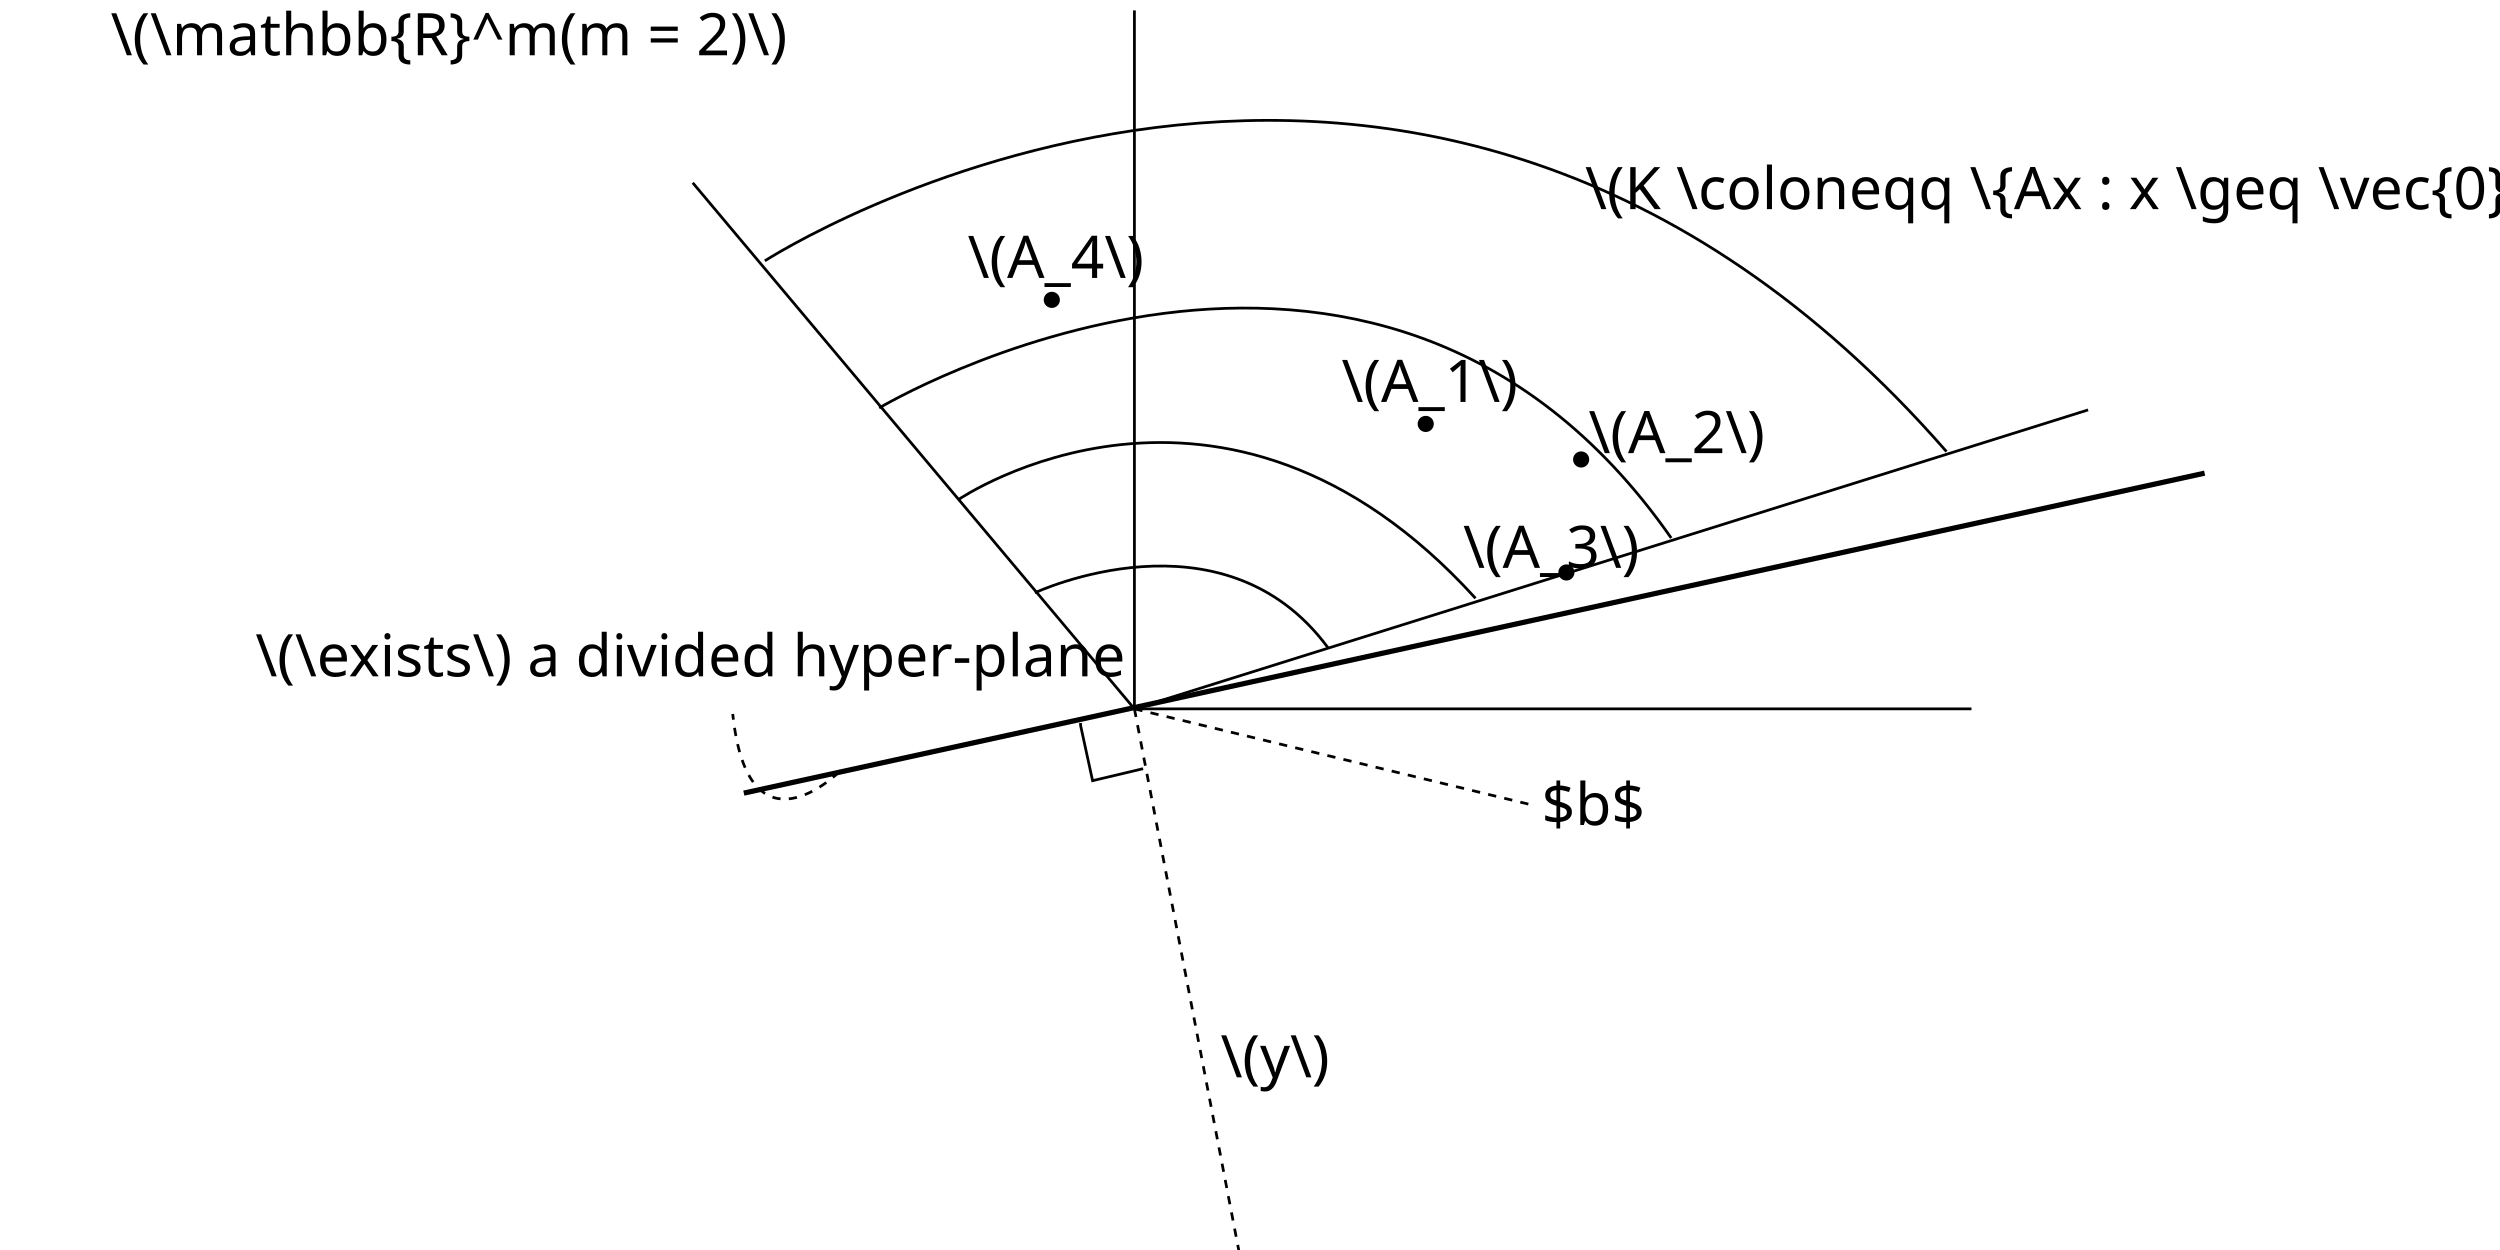
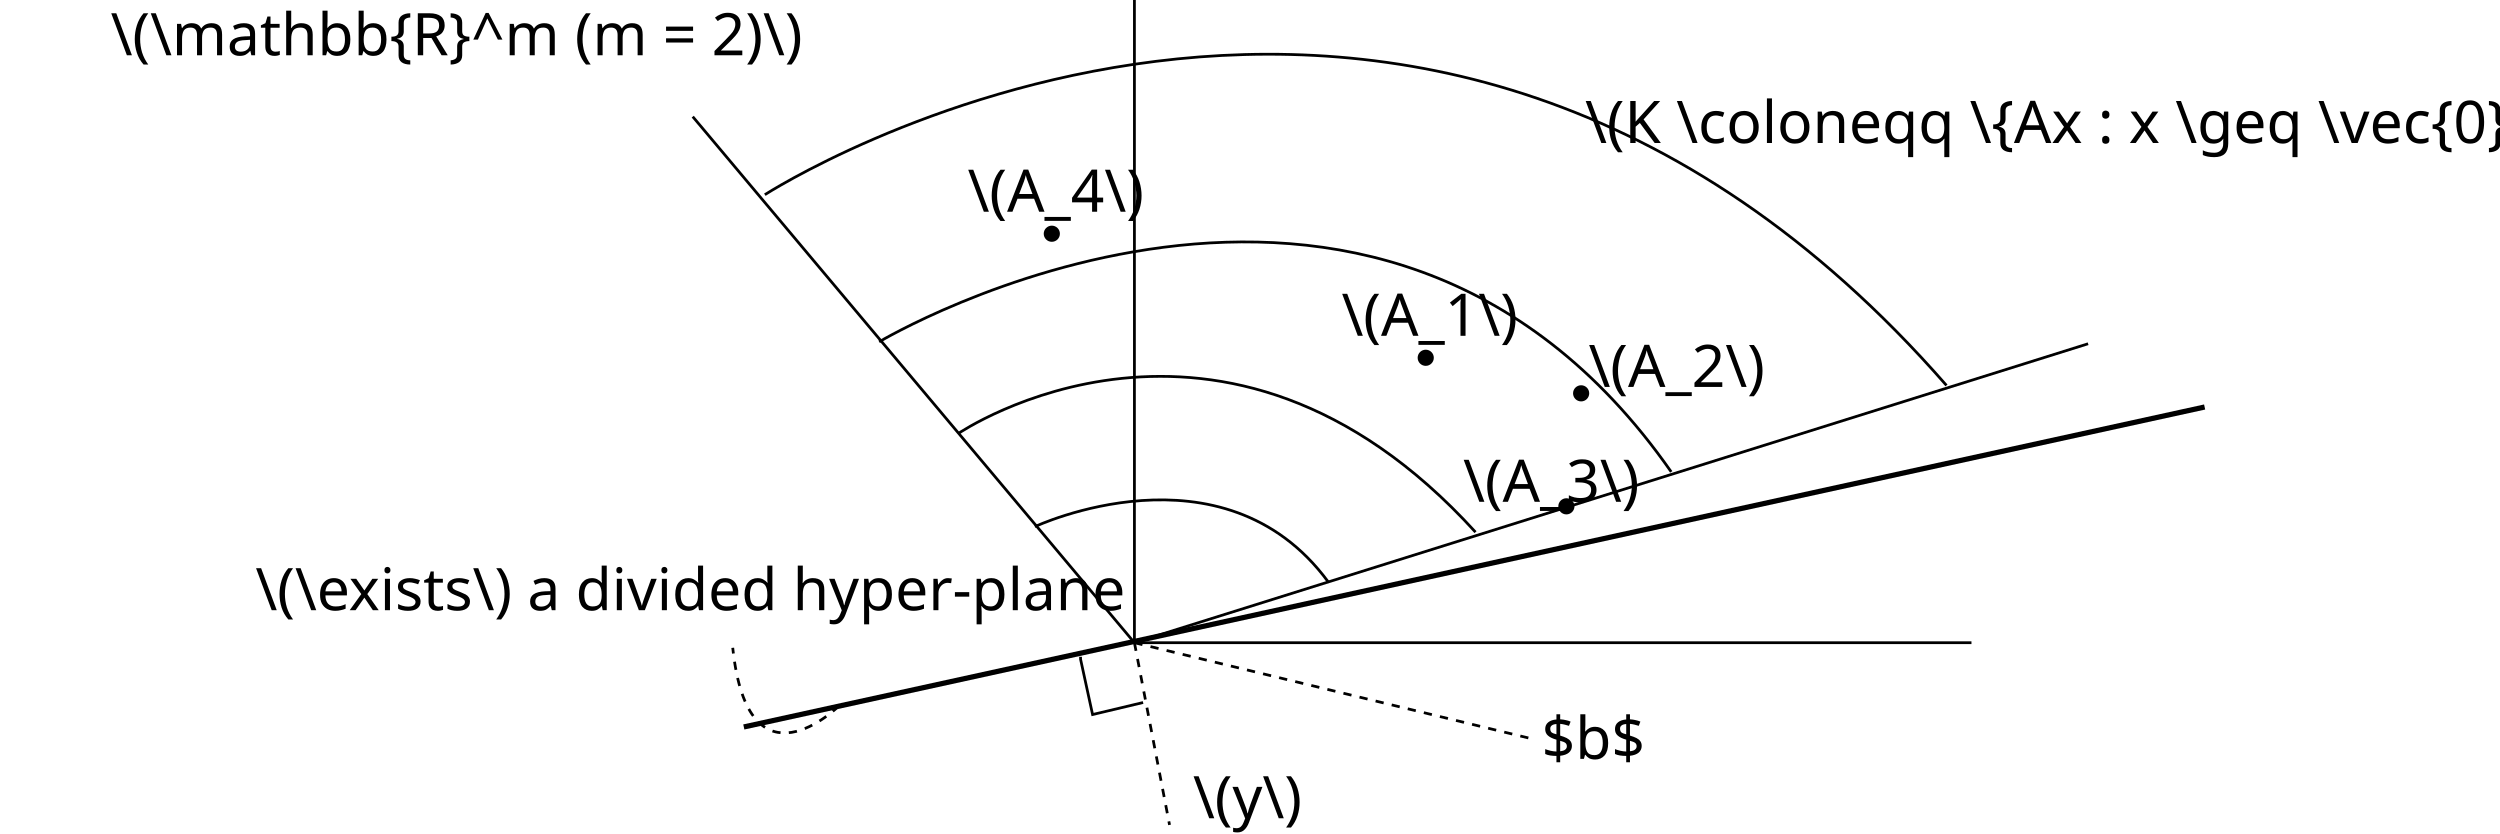
- <svg xmlns="http://www.w3.org/2000/svg" width="240mm" height="120mm" viewBox="0 0 240 120" version="1.1" id="svg8">
+ <svg xmlns="http://www.w3.org/2000/svg" width="240mm" height="80mm" viewBox="0 0 240 80" version="1.1" id="svg8">
  <defs id="defs2" />
  <g id="layer1" transform="translate(0,-177)">
-     <path style="fill:none;stroke:#000000;stroke-width:0.265px;stroke-linecap:butt;stroke-linejoin:miter;stroke-opacity:1" d="m 108.904,177.998 v 67.052" id="path945-2" />
-     <path style="fill:none;stroke:#000000;stroke-width:0.265px;stroke-linecap:butt;stroke-linejoin:miter;stroke-opacity:1" d="m 108.904,245.05 h 80.356" id="path947-1" />
-     <text xml:space="preserve" style="font-size:5.644px;line-height:1.25;font-family:sans-serif;stroke-width:0.265" x="147.996" y="256.203" id="text3541-7">
-       <tspan id="tspan3539-1" style="stroke-width:0.265" x="147.996" y="256.203">$b$</tspan>
+     <path style="fill:none;stroke:#000000;stroke-width:0.265px;stroke-linecap:butt;stroke-linejoin:miter;stroke-opacity:1" d="m 108.904,171.648 v 67.052" id="path945-2" />
+     <path style="fill:none;stroke:#000000;stroke-width:0.265px;stroke-linecap:butt;stroke-linejoin:miter;stroke-opacity:1" d="m 108.904,238.7 h 80.356" id="path947-1" />
+     <text xml:space="preserve" style="font-size:5.644px;line-height:1.25;font-family:sans-serif;stroke-width:0.265" x="147.996" y="249.853" id="text3541-7">
+       <tspan id="tspan3539-1" style="stroke-width:0.265" x="147.996" y="249.853">$b$</tspan>
    </text>
-     <text xml:space="preserve" style="font-size:5.644px;line-height:1.25;font-family:sans-serif;stroke-width:0.265" x="117.171" y="280.423" id="text3541-7-1">
-       <tspan id="tspan3539-1-8" style="stroke-width:0.265" x="117.171" y="280.423">\(y\)</tspan>
+     <text xml:space="preserve" style="font-size:5.644px;line-height:1.25;font-family:sans-serif;stroke-width:0.265" x="114.525" y="255.552" id="text3541-7-1">
+       <tspan id="tspan3539-1-8" style="stroke-width:0.265" x="114.525" y="255.552">\(y\)</tspan>
    </text>
-     <path style="fill:none;stroke:#000000;stroke-width:0.265px;stroke-linecap:butt;stroke-linejoin:miter;stroke-opacity:1" d="M 108.904,245.05 66.503,194.548" id="path5294-5" />
-     <path style="fill:none;stroke:#000000;stroke-width:0.265px;stroke-linecap:butt;stroke-linejoin:miter;stroke-opacity:1" d="m 108.904,245.05 91.554,-28.7" id="path5296-5" />
-     <path style="fill:none;stroke:#000000;stroke-width:0.265px;stroke-linecap:butt;stroke-linejoin:miter;stroke-opacity:1" d="m 99.349,233.907 c 0,0 18.022,-8.443 28.145,5.283" id="path8128" />
-     <path style="fill:none;stroke:#000000;stroke-width:0.265px;stroke-linecap:butt;stroke-linejoin:miter;stroke-opacity:1" d="m 92.019,224.953 c 0,0 25.319,-17.24 49.63,9.483" id="path8130" />
-     <path style="fill:none;stroke:#000000;stroke-width:0.265px;stroke-linecap:butt;stroke-linejoin:miter;stroke-opacity:1" d="m 84.4,216.165 c 0,0 47.507,-28.375 76.038,12.487" id="path8132" />
-     <path style="fill:none;stroke:#000000;stroke-width:0.265px;stroke-linecap:butt;stroke-linejoin:miter;stroke-opacity:1" d="m 73.425,202.041 c 0,0 62.282,-40.244 113.438,18.311" id="path8226" />
-     <circle style="fill:#000000;stroke:#000000;stroke-width:0.265;stroke-miterlimit:4;stroke-dasharray:none" id="path1250" cx="136.87" cy="217.697" r="0.643" />
-     <circle style="fill:#000000;stroke:#000000;stroke-width:0.265;stroke-miterlimit:4;stroke-dasharray:none" id="path1250-3" cx="150.373" cy="231.957" r="0.643" />
-     <circle style="fill:#000000;stroke:#000000;stroke-width:0.265;stroke-miterlimit:4;stroke-dasharray:none" id="path1250-9" cx="151.789" cy="221.11" r="0.643" />
-     <text xml:space="preserve" style="font-size:5.644px;line-height:1.25;font-family:sans-serif;stroke-width:0.265" x="128.784" y="215.588" id="text2244">
-       <tspan style="stroke-width:0.265" x="128.784" y="215.588" id="tspan5632">\(A_1\)</tspan>
+     <path style="fill:none;stroke:#000000;stroke-width:0.265px;stroke-linecap:butt;stroke-linejoin:miter;stroke-opacity:1" d="M 108.904,238.7 66.503,188.198" id="path5294-5" />
+     <path style="fill:none;stroke:#000000;stroke-width:0.265px;stroke-linecap:butt;stroke-linejoin:miter;stroke-opacity:1" d="m 108.904,238.7 91.554,-28.7" id="path5296-5" />
+     <path style="fill:none;stroke:#000000;stroke-width:0.265px;stroke-linecap:butt;stroke-linejoin:miter;stroke-opacity:1" d="m 99.349,227.557 c 0,0 18.022,-8.443 28.145,5.283" id="path8128" />
+     <path style="fill:none;stroke:#000000;stroke-width:0.265px;stroke-linecap:butt;stroke-linejoin:miter;stroke-opacity:1" d="m 92.019,218.603 c 0,0 25.319,-17.24 49.63,9.483" id="path8130" />
+     <path style="fill:none;stroke:#000000;stroke-width:0.265px;stroke-linecap:butt;stroke-linejoin:miter;stroke-opacity:1" d="m 84.4,209.815 c 0,0 47.507,-28.375 76.038,12.487" id="path8132" />
+     <path style="fill:none;stroke:#000000;stroke-width:0.265px;stroke-linecap:butt;stroke-linejoin:miter;stroke-opacity:1" d="m 73.425,195.691 c 0,0 62.282,-40.244 113.438,18.311" id="path8226" />
+     <circle style="fill:#000000;stroke:#000000;stroke-width:0.265;stroke-miterlimit:4;stroke-dasharray:none" id="path1250" cx="136.87" cy="211.347" r="0.643" />
+     <circle style="fill:#000000;stroke:#000000;stroke-width:0.265;stroke-miterlimit:4;stroke-dasharray:none" id="path1250-3" cx="150.373" cy="225.607" r="0.643" />
+     <circle style="fill:#000000;stroke:#000000;stroke-width:0.265;stroke-miterlimit:4;stroke-dasharray:none" id="path1250-9" cx="151.789" cy="214.76" r="0.643" />
+     <text xml:space="preserve" style="font-size:5.644px;line-height:1.25;font-family:sans-serif;stroke-width:0.265" x="128.784" y="209.238" id="text2244">
+       <tspan style="stroke-width:0.265" x="128.784" y="209.238" id="tspan5632">\(A_1\)</tspan>
    </text>
-     <circle style="fill:#000000;stroke:#000000;stroke-width:0.265;stroke-miterlimit:4;stroke-dasharray:none" id="path1250-4" cx="100.974" cy="205.788" r="0.643" />
-     <text xml:space="preserve" style="font-size:5.644px;line-height:1.25;font-family:sans-serif;stroke-width:0.265" x="92.888" y="203.679" id="text2244-9">
-       <tspan style="stroke-width:0.265" x="92.888" y="203.679" id="tspan5632-4">\(A_4\)</tspan>
+     <circle style="fill:#000000;stroke:#000000;stroke-width:0.265;stroke-miterlimit:4;stroke-dasharray:none" id="path1250-4" cx="100.974" cy="199.438" r="0.643" />
+     <text xml:space="preserve" style="font-size:5.644px;line-height:1.25;font-family:sans-serif;stroke-width:0.265" x="92.888" y="197.329" id="text2244-9">
+       <tspan style="stroke-width:0.265" x="92.888" y="197.329" id="tspan5632-4">\(A_4\)</tspan>
    </text>
-     <text xml:space="preserve" style="font-size:5.644px;line-height:1.25;font-family:sans-serif;stroke-width:0.265" x="152.495" y="220.502" id="text9676">
-       <tspan id="tspan9674" style="stroke-width:0.265" x="152.495" y="220.502">\(A_2\)</tspan>
+     <text xml:space="preserve" style="font-size:5.644px;line-height:1.25;font-family:sans-serif;stroke-width:0.265" x="152.495" y="214.152" id="text9676">
+       <tspan id="tspan9674" style="stroke-width:0.265" x="152.495" y="214.152">\(A_2\)</tspan>
    </text>
-     <text xml:space="preserve" style="font-size:5.644px;line-height:1.25;font-family:sans-serif;stroke-width:0.265" x="140.454" y="231.519" id="text12428">
-       <tspan id="tspan12426" style="stroke-width:0.265" x="140.454" y="231.519">\(A_3\)</tspan>
+     <text xml:space="preserve" style="font-size:5.644px;line-height:1.25;font-family:sans-serif;stroke-width:0.265" x="140.454" y="225.169" id="text12428">
+       <tspan id="tspan12426" style="stroke-width:0.265" x="140.454" y="225.169">\(A_3\)</tspan>
    </text>
    <text xml:space="preserve" style="font-size:5.644px;line-height:1.25;font-family:sans-serif;stroke-width:0.265" x="10.618" y="182.302" id="text13822">
-       <tspan id="tspan13820" style="stroke-width:0.265" x="10.618" y="182.302">\(\mathbb{R}^m(m = 2)\)</tspan>
+       <tspan id="tspan13820" style="stroke-width:0.265" x="10.618" y="182.302">\(\mathbb{R}^m (m = 2)\)</tspan>
    </text>
-     <path style="fill:none;stroke:black;stroke-width:0.265;stroke-linecap:butt;stroke-linejoin:miter;stroke-miterlimit:4;stroke-dasharray:0.794,0.794;stroke-dashoffset:0;stroke-opacity:1;marker-start:none;fill-opacity:1;marker-end:none" d="m 108.904,245.05 38.468,9.299" id="path18500" />
-     <path style="fill:none;stroke:black;stroke-width:0.265;stroke-linecap:butt;stroke-linejoin:miter;stroke-miterlimit:4;stroke-dasharray:0.794,0.794;stroke-dashoffset:0;stroke-opacity:1;marker-start:none;fill-opacity:1;marker-end:none" d="m 108.904,245.05 10.091,52.355" id="path23928" />
-     <path style="fill:none;stroke:#000000;stroke-width:0.5;stroke-linecap:butt;stroke-linejoin:miter;stroke-miterlimit:4;stroke-dasharray:none;stroke-opacity:1" d="M 71.406,253.138 211.644,222.422" id="path26320" />
-     <path style="fill:none;stroke:#000000;stroke-width:0.265px;stroke-linecap:butt;stroke-linejoin:miter;stroke-opacity:1" d="m 103.734,246.405 v 0.231 l 1.154,5.31 4.849,-1.154" id="path27747" />
-     <text xml:space="preserve" style="font-size:5.644px;line-height:1.25;font-family:sans-serif;stroke-width:0.265" x="24.519" y="241.931" id="text35314">
-       <tspan id="tspan35312" style="stroke-width:0.265" x="24.519" y="241.931">\(\exists\) a divided hyper-plane</tspan>
+     <path style="fill:none;fill-opacity:1;stroke:#000000;stroke-width:0.265;stroke-linecap:butt;stroke-linejoin:miter;stroke-miterlimit:4;stroke-dasharray:0.794, 0.794;stroke-dashoffset:0;stroke-opacity:1;marker-start:none;marker-end:none" d="m 108.904,238.7 38.468,9.299" id="path18500" />
+     <path style="fill:none;fill-opacity:1;stroke:#000000;stroke-width:0.265;stroke-linecap:butt;stroke-linejoin:miter;stroke-miterlimit:4;stroke-dasharray:0.794, 0.794;stroke-dashoffset:0;stroke-opacity:1;marker-start:none;marker-end:none" d="m 108.904,238.7 3.372,17.492" id="path23928" />
+     <path style="fill:none;stroke:#000000;stroke-width:0.5;stroke-linecap:butt;stroke-linejoin:miter;stroke-miterlimit:4;stroke-dasharray:none;stroke-opacity:1" d="M 71.406,246.788 211.644,216.072" id="path26320" />
+     <path style="fill:none;stroke:#000000;stroke-width:0.265px;stroke-linecap:butt;stroke-linejoin:miter;stroke-opacity:1" d="m 103.734,240.055 v 0.231 l 1.154,5.31 4.849,-1.154" id="path27747" />
+     <text xml:space="preserve" style="font-size:5.644px;line-height:1.25;font-family:sans-serif;stroke-width:0.265" x="24.519" y="235.581" id="text35314">
+       <tspan id="tspan35312" style="stroke-width:0.265" x="24.519" y="235.581">\(\exists\) a divided hyper-plane</tspan>
    </text>
-     <path style="fill:none;stroke:black;stroke-width:0.265;stroke-linecap:butt;stroke-linejoin:miter;stroke-miterlimit:4;stroke-dasharray:0.794,0.794;stroke-dashoffset:0;stroke-opacity:1;marker-start:none;fill-opacity:1;marker-end:none" d="m 80.547,251.109 c 0,0 -8.707,8.646 -10.204,-5.569" id="path37111" />
-     <text xml:space="preserve" style="font-size:5.644px;line-height:1.25;font-family:sans-serif;stroke-width:0.265" x="152.163" y="197.08" id="text1691">
-       <tspan id="tspan1689" style="stroke-width:0.265" x="152.163" y="197.08">\(K \coloneqq \{Ax : x \geq \vec{0}\}\)</tspan>
+     <path style="fill:none;fill-opacity:1;stroke:#000000;stroke-width:0.265;stroke-linecap:butt;stroke-linejoin:miter;stroke-miterlimit:4;stroke-dasharray:0.794, 0.794;stroke-dashoffset:0;stroke-opacity:1;marker-start:none;marker-end:none" d="m 80.547,244.759 c 0,0 -8.707,8.646 -10.204,-5.569" id="path37111" />
+     <text xml:space="preserve" style="font-size:5.644px;line-height:1.25;font-family:sans-serif;stroke-width:0.265" x="152.163" y="190.73" id="text1691">
+       <tspan id="tspan1689" style="stroke-width:0.265" x="152.163" y="190.73">\(K \coloneqq \{Ax : x \geq \vec{0}\}\)</tspan>
    </text>
  </g>
</svg>
